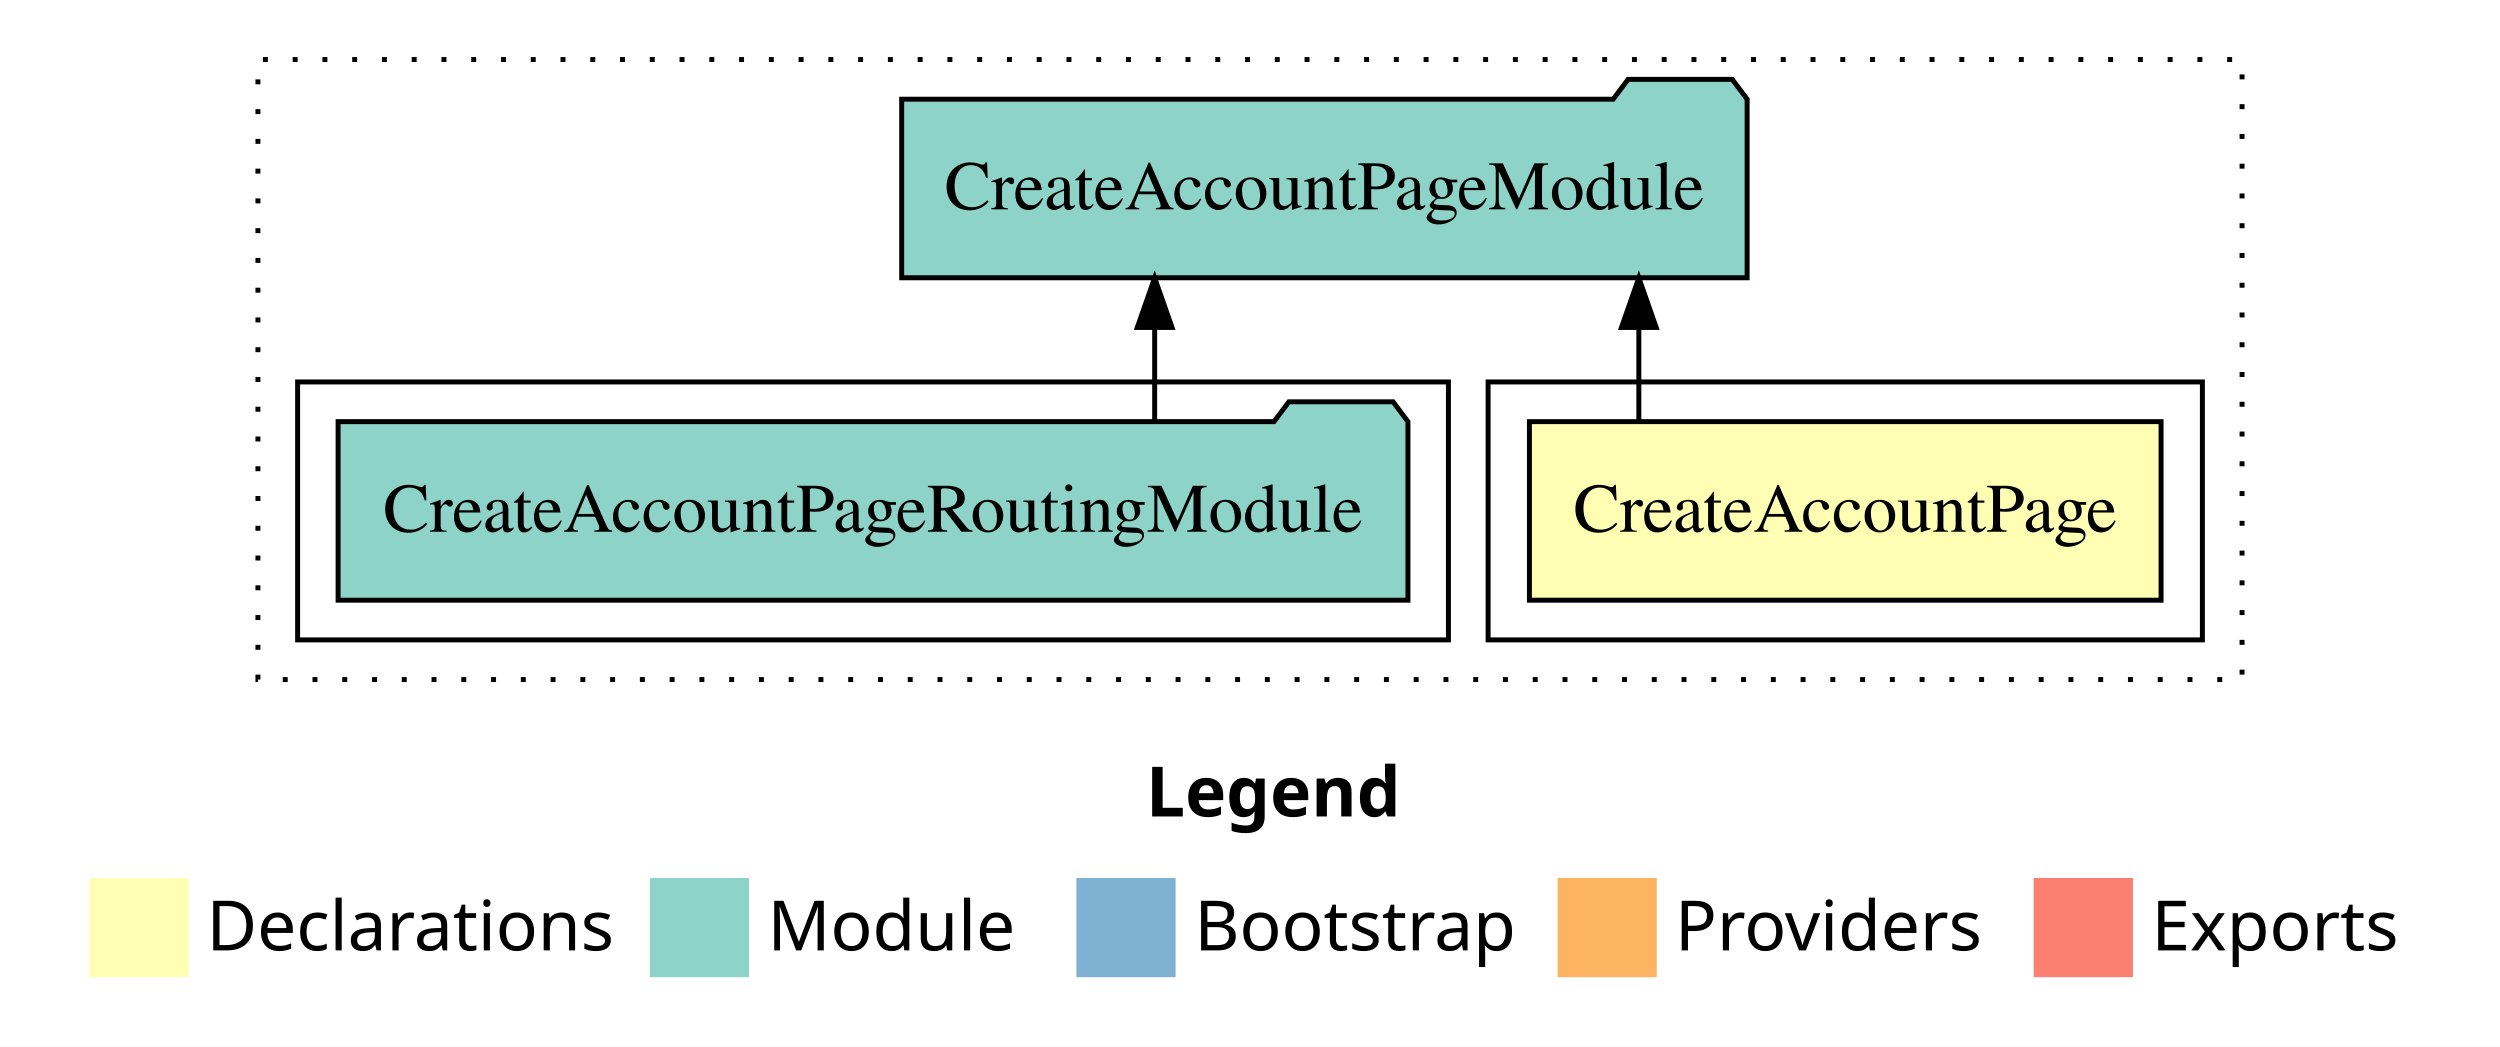
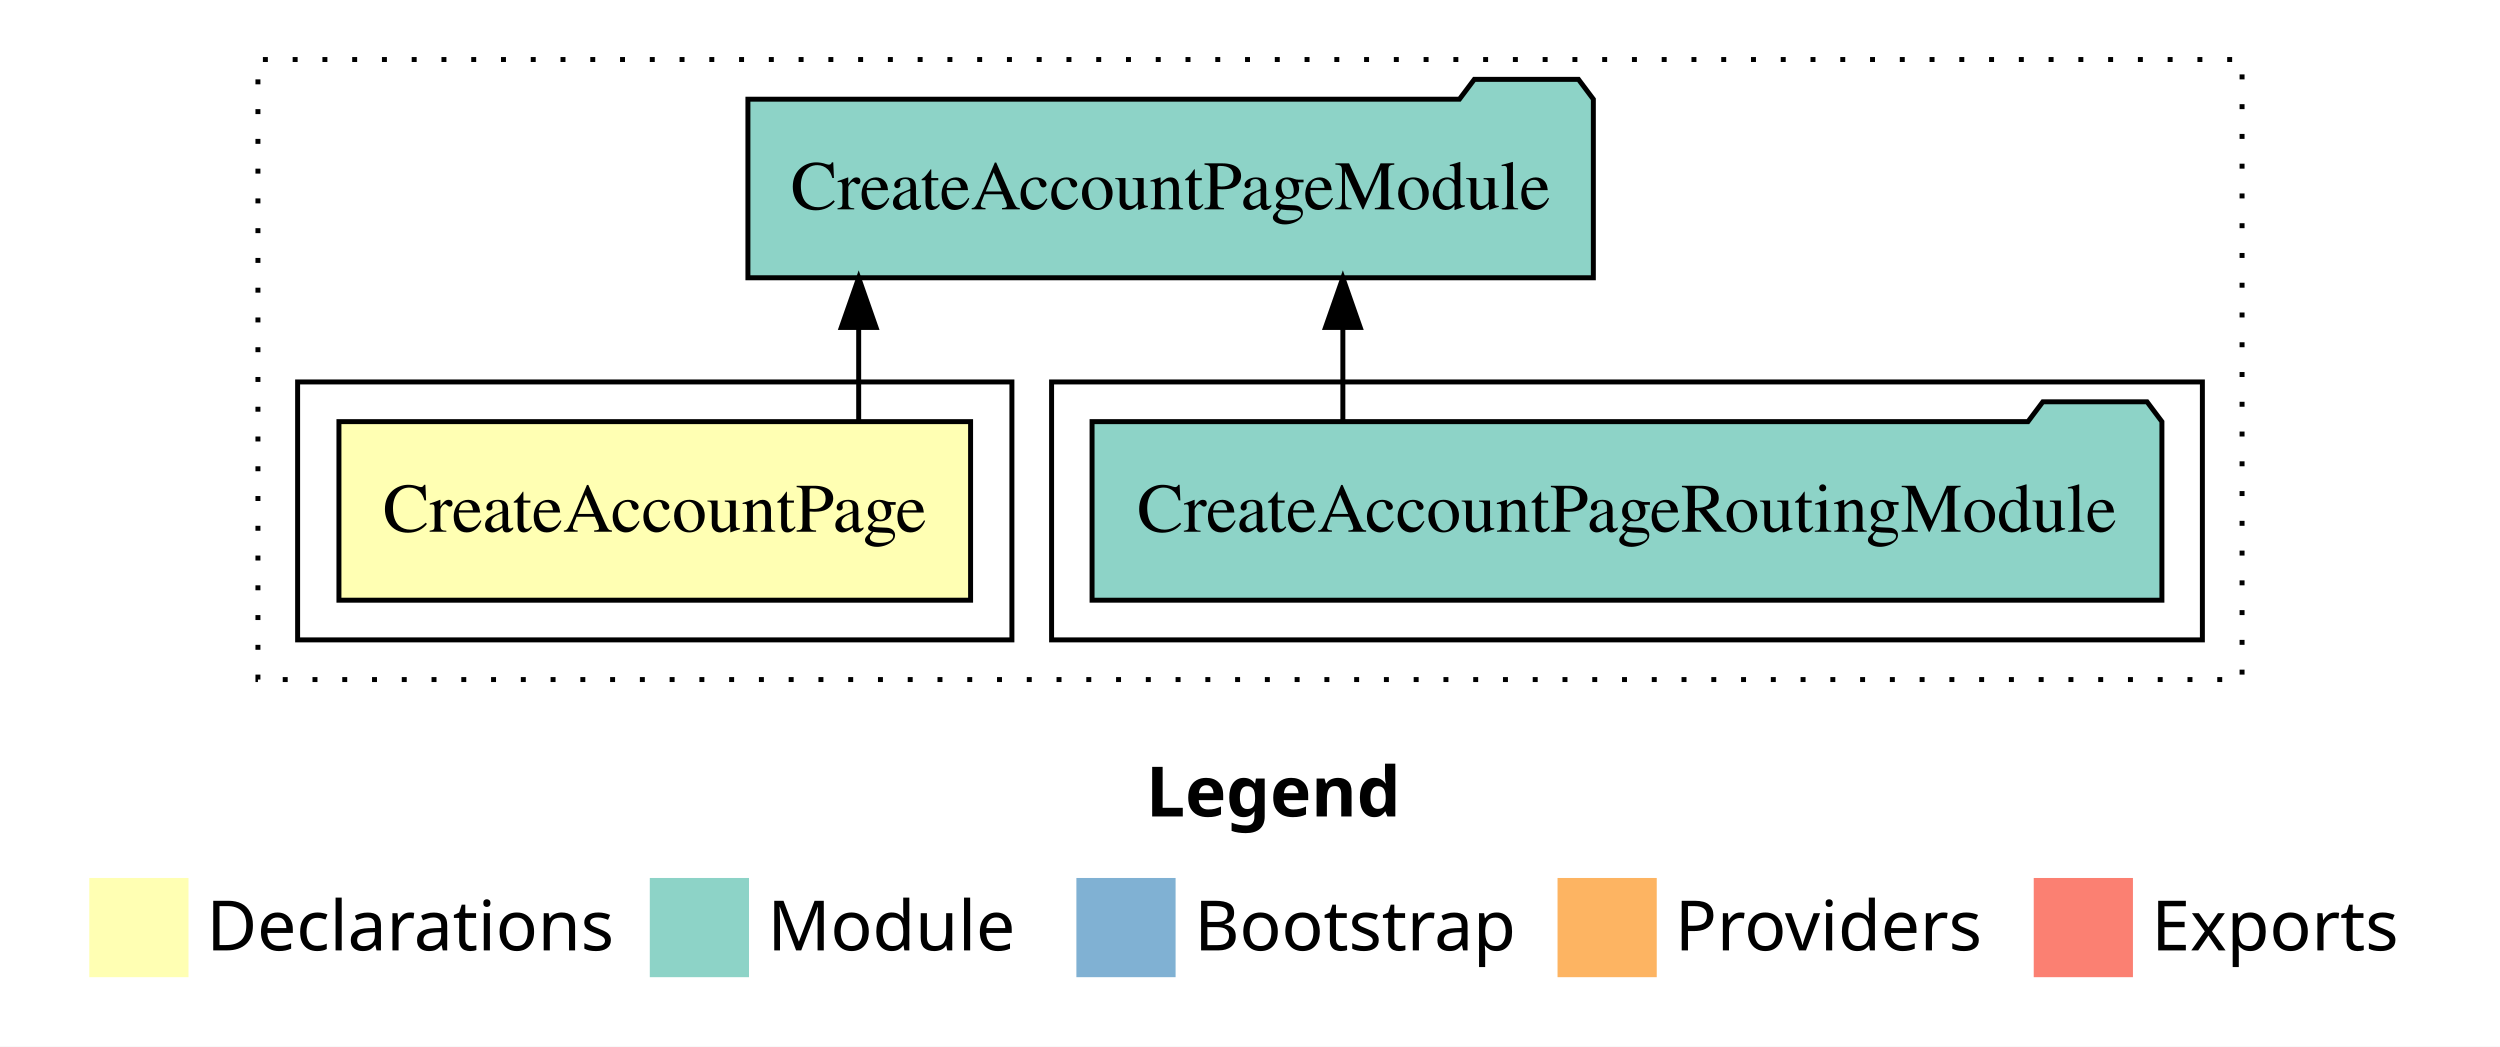
<svg xmlns="http://www.w3.org/2000/svg" width="504pt" height="211pt" viewBox="0.00 0.00 504.00 211.00">
  <g id="graph0" class="graph" transform="scale(1 1) rotate(0) translate(4 207)">
    <polygon fill="white" stroke="transparent" points="-4,4 -4,-207 500,-207 500,4 -4,4" />
    <text text-anchor="start" x="227.01" y="-42.4" font-family="sans-serif" font-weight="bold" font-size="14.00">Legend</text>
    <polygon fill="#ffffb3" stroke="transparent" points="14,-10 14,-30 34,-30 34,-10 14,-10" />
    <text text-anchor="start" x="37.63" y="-15.4" font-family="sans-serif" font-size="14.00">  Declarations</text>
    <polygon fill="#8dd3c7" stroke="transparent" points="127,-10 127,-30 147,-30 147,-10 127,-10" />
    <text text-anchor="start" x="150.73" y="-15.4" font-family="sans-serif" font-size="14.00">  Module</text>
    <polygon fill="#80b1d3" stroke="transparent" points="213,-10 213,-30 233,-30 233,-10 213,-10" />
    <text text-anchor="start" x="236.78" y="-15.4" font-family="sans-serif" font-size="14.00">  Bootstrap</text>
    <polygon fill="#fdb462" stroke="transparent" points="310,-10 310,-30 330,-30 330,-10 310,-10" />
    <text text-anchor="start" x="333.67" y="-15.4" font-family="sans-serif" font-size="14.00">  Providers</text>
    <polygon fill="#fb8072" stroke="transparent" points="406,-10 406,-30 426,-30 426,-10 406,-10" />
    <text text-anchor="start" x="429.73" y="-15.4" font-family="sans-serif" font-size="14.00">  Exports</text>
    <g id="clust1" class="cluster">
      <polygon fill="none" stroke="black" stroke-dasharray="1,5" points="48,-70 48,-195 448,-195 448,-70 48,-70" />
    </g>
+     <g id="clust4" class="cluster">
+       <polygon fill="none" stroke="black" points="208,-78 208,-130 440,-130 440,-78 208,-78" />
+     </g>
    <g id="clust2" class="cluster">
-       <polygon fill="none" stroke="black" points="296,-78 296,-130 440,-130 440,-78 296,-78" />
-     </g>
-     <g id="clust4" class="cluster">
-       <polygon fill="none" stroke="black" points="56,-78 56,-130 288,-130 288,-78 56,-78" />
+       <polygon fill="none" stroke="black" points="56,-78 56,-130 200,-130 200,-78 56,-78" />
    </g>
    <g id="node1" class="node">
-       <polygon fill="#ffffb3" stroke="black" points="431.67,-122 304.33,-122 304.33,-86 431.67,-86 431.67,-122" />
-       <text text-anchor="middle" x="368" y="-99.8" font-family="Times,serif" font-size="14.00">CreateAccountPage</text>
+       <polygon fill="#ffffb3" stroke="black" points="191.67,-122 64.33,-122 64.33,-86 191.67,-86 191.67,-122" />
+       <text text-anchor="middle" x="128" y="-99.8" font-family="Times,serif" font-size="14.00">CreateAccountPage</text>
    </g>
    <g id="node2" class="node">
-       <polygon fill="#8dd3c7" stroke="black" points="348.22,-187 345.22,-191 324.22,-191 321.22,-187 177.78,-187 177.78,-151 348.22,-151 348.22,-187" />
-       <text text-anchor="middle" x="263" y="-164.8" font-family="Times,serif" font-size="14.00">CreateAccountPageModule</text>
+       <polygon fill="#8dd3c7" stroke="black" points="317.22,-187 314.22,-191 293.22,-191 290.22,-187 146.78,-187 146.78,-151 317.22,-151 317.22,-187" />
+       <text text-anchor="middle" x="232" y="-164.8" font-family="Times,serif" font-size="14.00">CreateAccountPageModule</text>
    </g>
    <g id="edge1" class="edge">
-       <path fill="none" stroke="black" d="M326.39,-122.11C326.39,-122.11 326.39,-140.99 326.39,-140.99" />
-       <polygon fill="black" stroke="black" points="322.89,-140.99 326.39,-150.99 329.89,-140.99 322.89,-140.99" />
+       <path fill="none" stroke="black" d="M169.11,-122.11C169.11,-122.11 169.11,-140.99 169.11,-140.99" />
+       <polygon fill="black" stroke="black" points="165.61,-140.99 169.11,-150.99 172.61,-140.99 165.61,-140.99" />
    </g>
    <g id="node3" class="node">
-       <polygon fill="#8dd3c7" stroke="black" points="279.84,-122 276.84,-126 255.84,-126 252.84,-122 64.16,-122 64.16,-86 279.84,-86 279.84,-122" />
-       <text text-anchor="middle" x="172" y="-99.8" font-family="Times,serif" font-size="14.00">CreateAccountPageRoutingModule</text>
+       <polygon fill="#8dd3c7" stroke="black" points="431.84,-122 428.84,-126 407.84,-126 404.84,-122 216.16,-122 216.16,-86 431.84,-86 431.84,-122" />
+       <text text-anchor="middle" x="324" y="-99.8" font-family="Times,serif" font-size="14.00">CreateAccountPageRoutingModule</text>
    </g>
    <g id="edge2" class="edge">
-       <path fill="none" stroke="black" d="M228.78,-122.11C228.78,-122.11 228.78,-140.99 228.78,-140.99" />
-       <polygon fill="black" stroke="black" points="225.28,-140.99 228.78,-150.99 232.28,-140.99 225.28,-140.99" />
+       <path fill="none" stroke="black" d="M266.72,-122.11C266.72,-122.11 266.72,-140.99 266.72,-140.99" />
+       <polygon fill="black" stroke="black" points="263.22,-140.99 266.72,-150.99 270.22,-140.99 263.22,-140.99" />
    </g>
  </g>
</svg>
